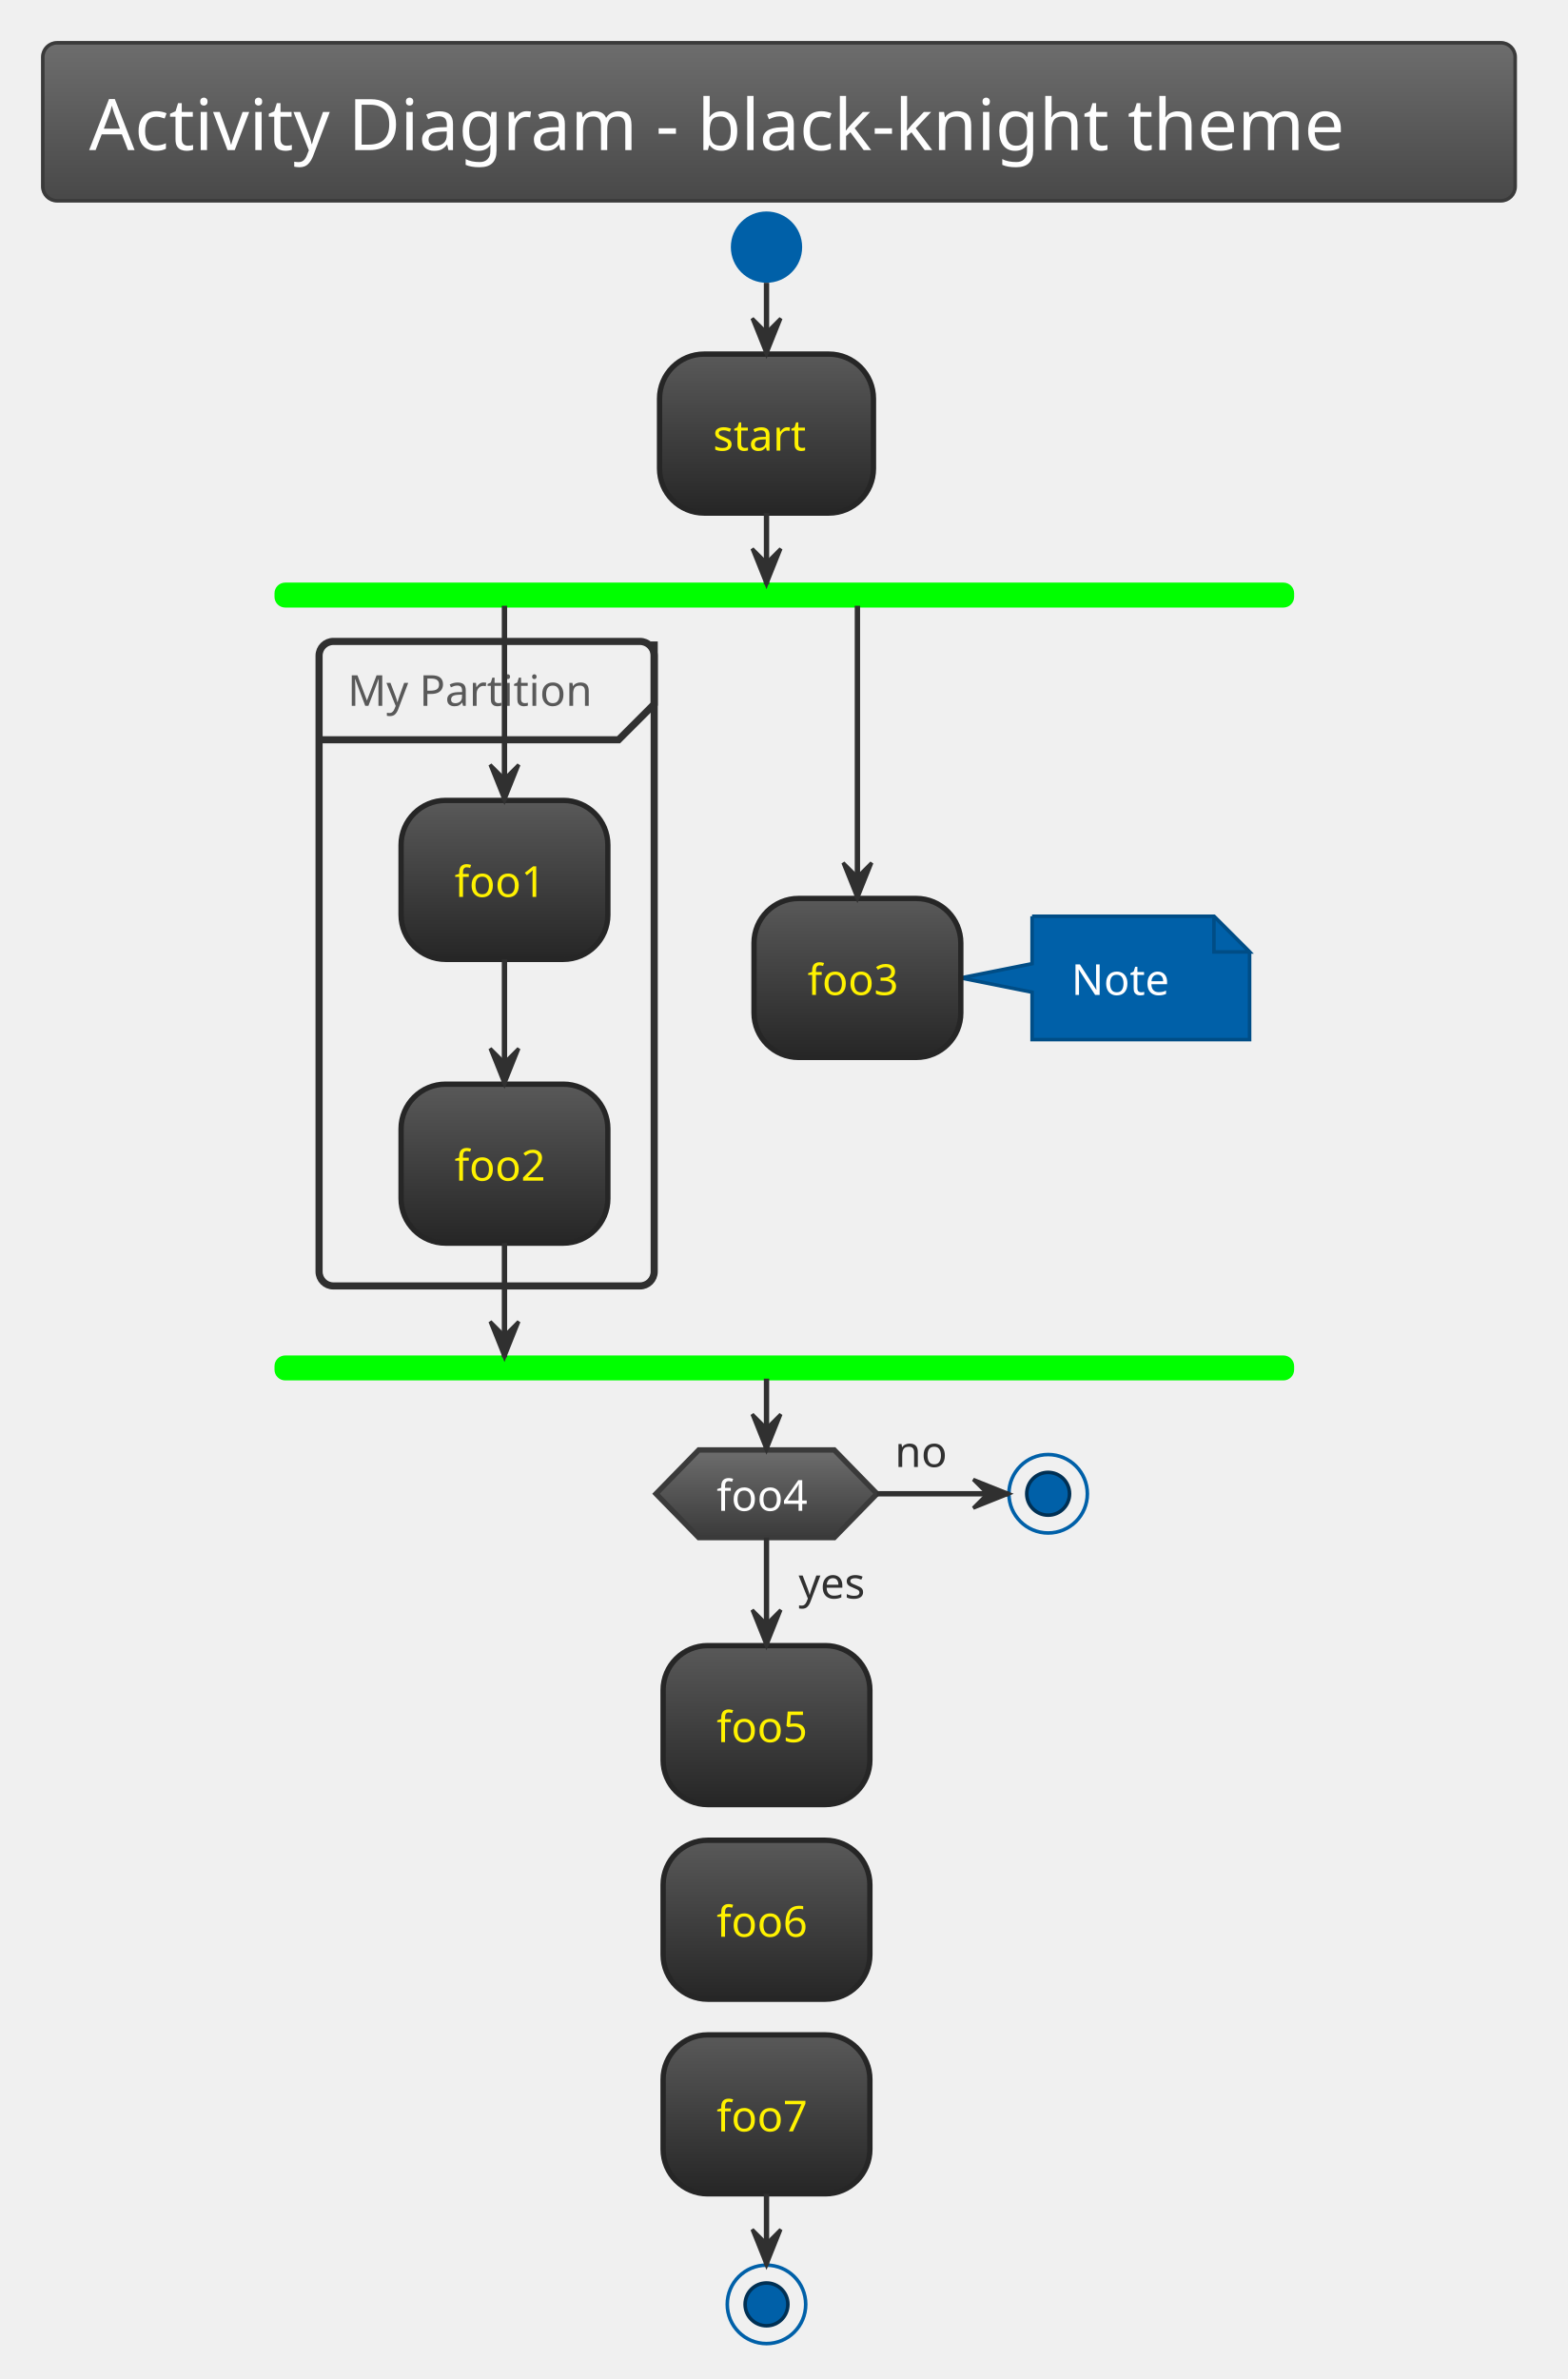
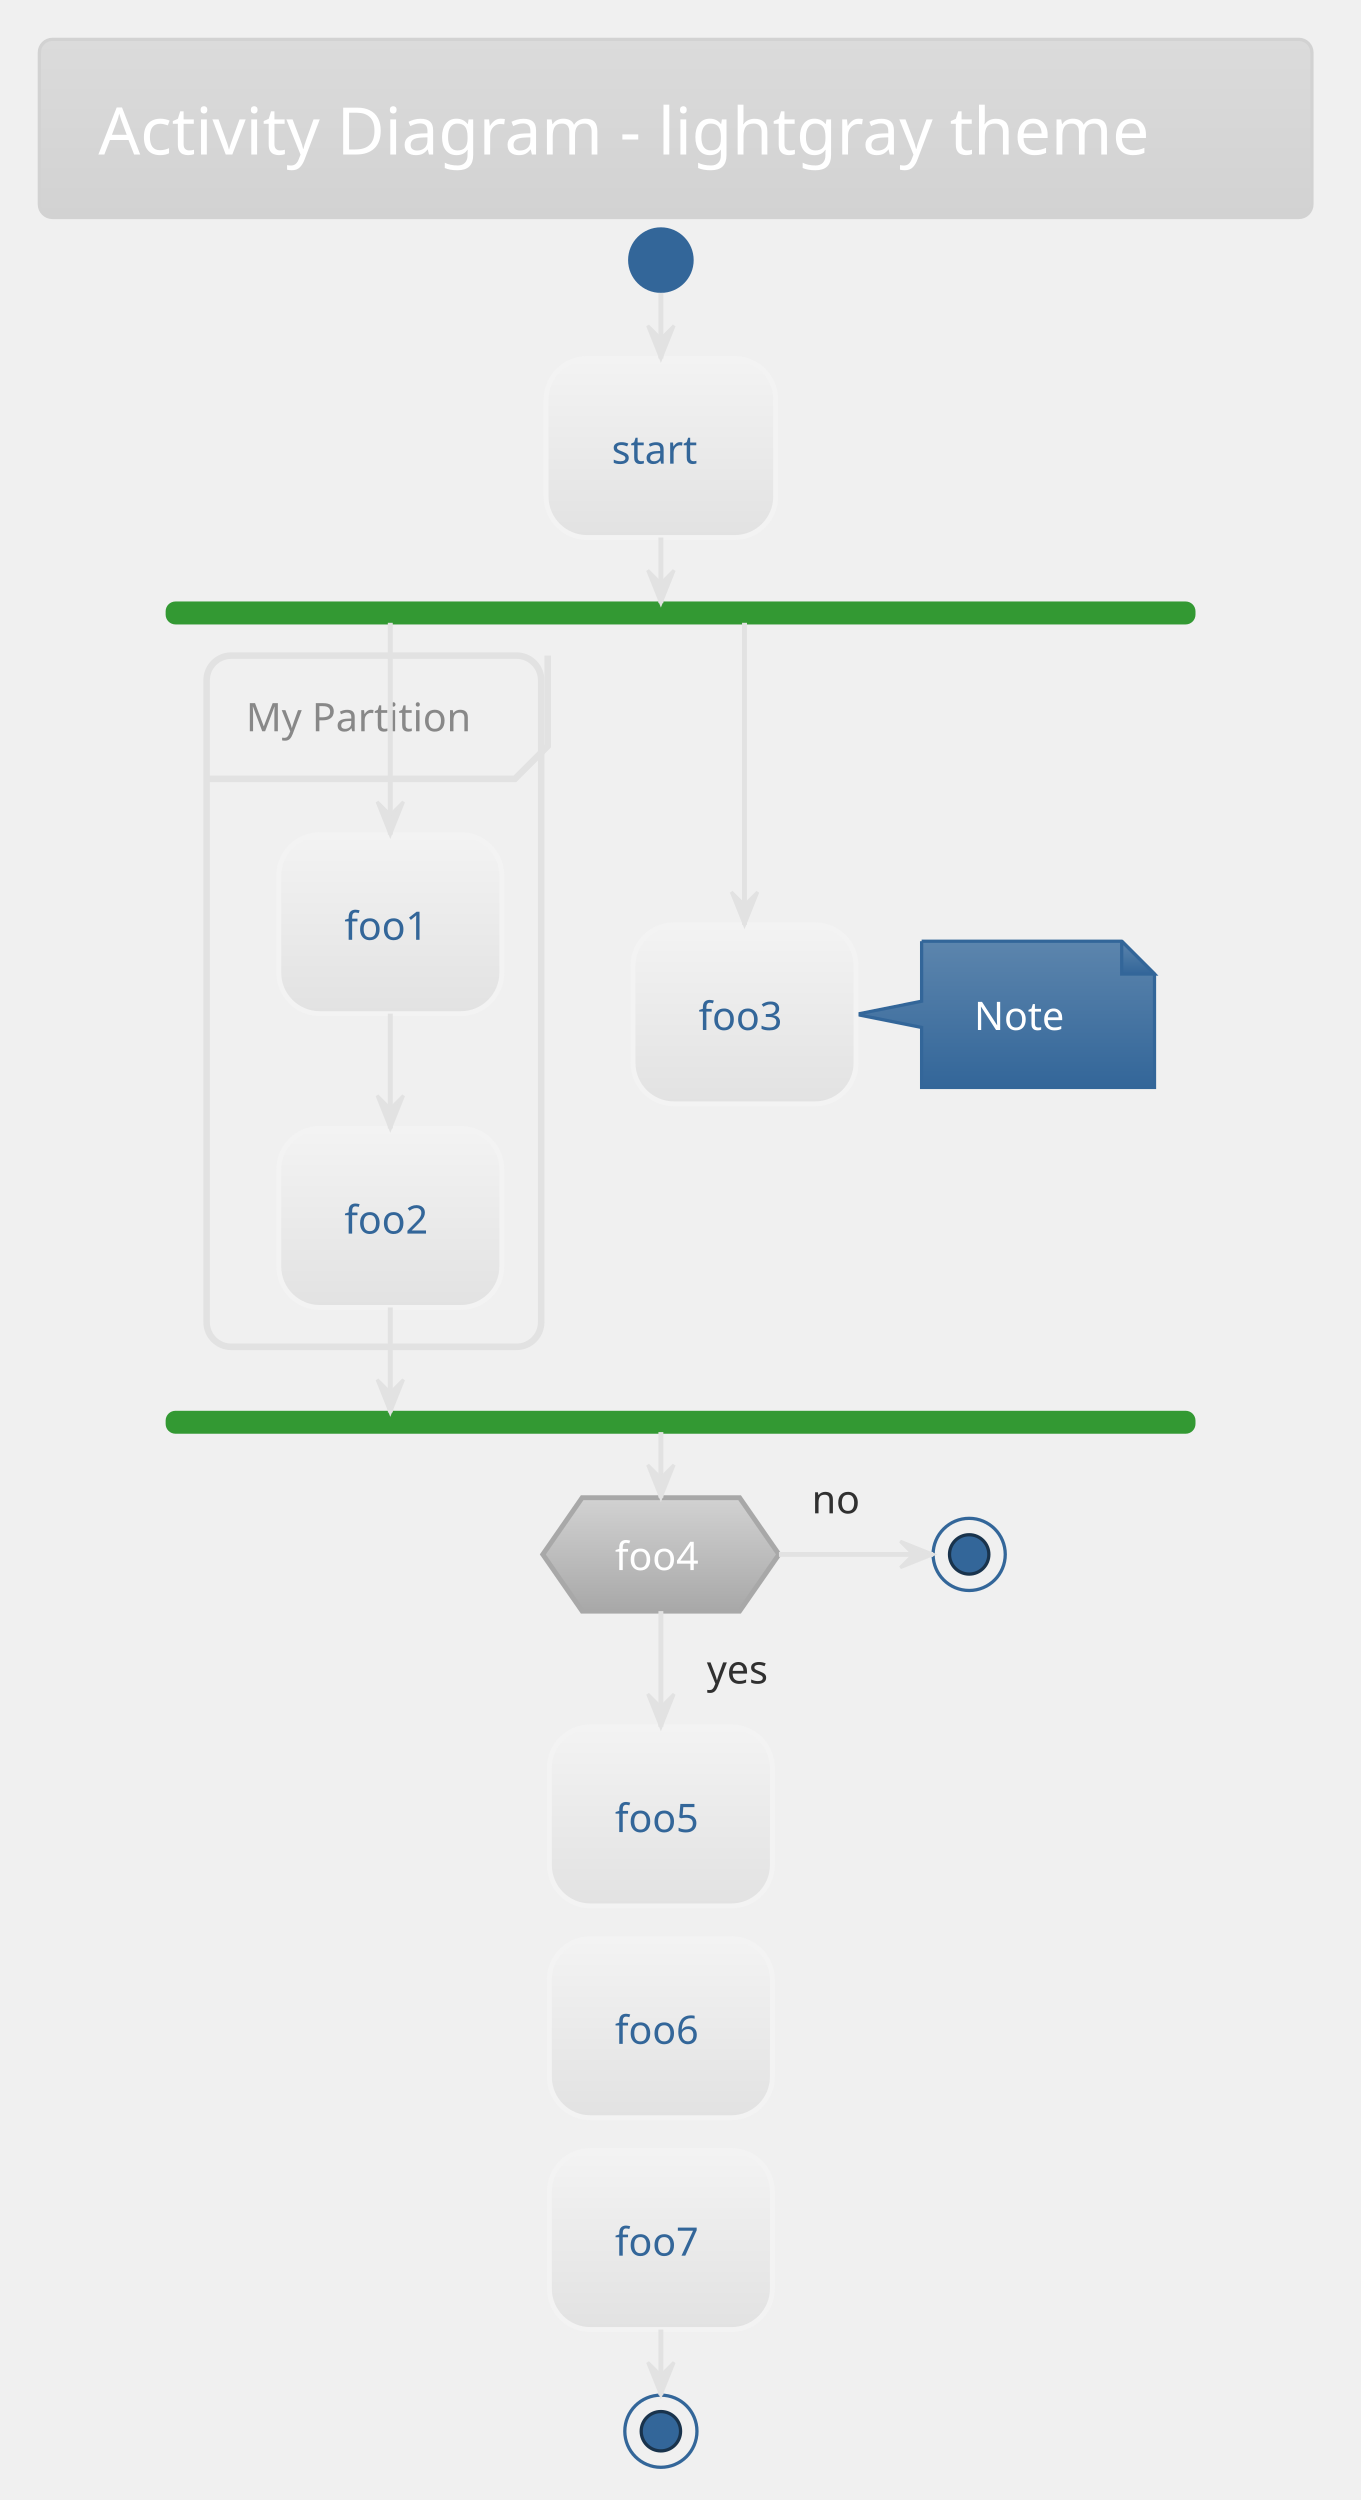
- <svg xmlns="http://www.w3.org/2000/svg" contentScriptType="application/ecmascript" contentStyleType="text/css" height="695.833px" preserveAspectRatio="none" style="width:458px;height:695px;background:#00000000;" version="1.1" viewBox="0 0 458 695" width="458.333px" zoomAndPan="magnify">
+ <svg xmlns="http://www.w3.org/2000/svg" contentScriptType="application/ecmascript" contentStyleType="text/css" height="794.792px" preserveAspectRatio="none" style="width:432px;height:794px;background:#00000000;" version="1.1" viewBox="0 0 432 794" width="432.292px" zoomAndPan="magnify">
  <defs>
-     <linearGradient id="gm55lsih6t5i70" x1="50%" x2="50%" y1="0%" y2="100%">
-       <stop offset="0%" stop-color="#6D6D6D" />
-       <stop offset="100%" stop-color="#484848" />
+     <linearGradient id="g1pcjcxyx5bh1i0" x1="50%" x2="50%" y1="0%" y2="100%">
+       <stop offset="0%" stop-color="#DBDBDB" />
+       <stop offset="100%" stop-color="#D2D2D2" />
    </linearGradient>
-     <linearGradient id="gm55lsih6t5i71" x1="50%" x2="50%" y1="0%" y2="100%">
-       <stop offset="0%" stop-color="#595959" />
-       <stop offset="100%" stop-color="#262626" />
+     <linearGradient id="g1pcjcxyx5bh1i1" x1="50%" x2="50%" y1="0%" y2="100%">
+       <stop offset="0%" stop-color="#F3F3F3" />
+       <stop offset="100%" stop-color="#E2E2E2" />
    </linearGradient>
-     <linearGradient id="gm55lsih6t5i72" x1="50%" x2="50%" y1="0%" y2="100%">
-       <stop offset="0%" stop-color="#6D6D6D" />
-       <stop offset="100%" stop-color="#3A3A3A" />
+     <linearGradient id="g1pcjcxyx5bh1i2" x1="50%" x2="50%" y1="0%" y2="100%">
+       <stop offset="0%" stop-color="#5C85AD" />
+       <stop offset="100%" stop-color="#336699" />
+     </linearGradient>
+     <linearGradient id="g1pcjcxyx5bh1i3" x1="50%" x2="50%" y1="0%" y2="100%">
+       <stop offset="0%" stop-color="#D2D2D2" />
+       <stop offset="100%" stop-color="#A8A8A8" />
    </linearGradient>
  </defs>
  <g>
-     <rect fill="url(#gm55lsih6t5i70)" height="46.153" rx="4.167" ry="4.167" style="stroke:#3A3A3A;stroke-width:1.042;" width="430.208" x="12.5" y="12.5" />
-     <text fill="#FEFEFE" font-family="Verdana" font-size="20.833" lengthAdjust="spacing" textLength="403.125" x="26.042" y="43.862">Activity Diagram - black-knight theme</text>
-     <ellipse cx="223.958" cy="72.194" fill="#0060A8" rx="10.417" ry="10.417" style="stroke:none;stroke-width:1.042;" />
-     <rect fill="url(#gm55lsih6t5i71)" height="46.442" rx="13.021" ry="13.021" style="stroke:#262626;stroke-width:1.562;" width="62.5" x="192.708" y="103.444" />
-     <text fill="#FFF200" font-family="Verdana" font-size="12.5" lengthAdjust="spacing" textLength="31.25" x="208.333" y="131.637">start</text>
-     <rect fill="#00FF00" height="6.25" rx="2.604" ry="2.604" style="stroke:#00FF00;stroke-width:1.042;" width="296.875" x="80.729" y="170.719" />
-     <rect height="188.283" rx="4.167" ry="4.167" style="stroke:#303030;stroke-width:2.083;fill:none;" width="97.917" x="93.229" y="187.386" />
-     <path d="M191.146,187.386 L191.146,205.703 L180.729,216.119 L93.229,216.119 " fill="none" style="stroke:#303030;stroke-width:2.083;" />
-     <text fill="#595959" font-family="Verdana" font-size="12.5" lengthAdjust="spacing" textLength="77.083" x="101.562" y="206.203">My Partition</text>
-     <rect fill="url(#gm55lsih6t5i71)" height="46.442" rx="13.021" ry="13.021" style="stroke:#262626;stroke-width:1.562;" width="60.417" x="117.188" y="233.828" />
-     <text fill="#FFF200" font-family="Verdana" font-size="12.5" lengthAdjust="spacing" textLength="29.167" x="132.812" y="262.02">foo1</text>
-     <rect fill="url(#gm55lsih6t5i71)" height="46.442" rx="13.021" ry="13.021" style="stroke:#262626;stroke-width:1.562;" width="60.417" x="117.188" y="316.728" />
-     <text fill="#FFF200" font-family="Verdana" font-size="12.5" lengthAdjust="spacing" textLength="29.167" x="132.812" y="344.92">foo2</text>
-     <path d="M301.562,267.682 L301.562,281.528 L280.729,285.694 L301.562,289.861 L301.562,303.707 A0,0 0 0 0 301.562,303.707 L365.104,303.707 A0,0 0 0 0 365.104,303.707 L365.104,278.099 L354.688,267.682 L301.562,267.682 A0,0 0 0 0 301.562,267.682 " fill="#0060A8" style="stroke:#004D86;stroke-width:1.042;" />
-     <path d="M354.688,267.682 L354.688,278.099 L365.104,278.099 L354.688,267.682 " fill="#0060A8" style="stroke:#004D86;stroke-width:1.042;" />
-     <text fill="#FFFFFF" font-family="Verdana" font-size="12.5" lengthAdjust="spacing" textLength="31.25" x="313.021" y="290.666">Note</text>
-     <rect fill="url(#gm55lsih6t5i71)" height="46.442" rx="13.021" ry="13.021" style="stroke:#262626;stroke-width:1.562;" width="60.417" x="220.312" y="262.474" />
-     <text fill="#FFF200" font-family="Verdana" font-size="12.5" lengthAdjust="spacing" textLength="29.167" x="235.938" y="290.666">foo3</text>
-     <rect fill="#00FF00" height="6.25" rx="2.604" ry="2.604" style="stroke:#00FF00;stroke-width:1.042;" width="296.875" x="80.729" y="396.503" />
-     <rect fill="url(#gm55lsih6t5i71)" height="46.442" rx="13.021" ry="13.021" style="stroke:#262626;stroke-width:1.562;" width="60.417" x="193.75" y="480.748" />
-     <text fill="#FFF200" font-family="Verdana" font-size="12.5" lengthAdjust="spacing" textLength="29.167" x="209.375" y="508.941">foo5</text>
-     <polygon fill="url(#gm55lsih6t5i72)" points="204.167,423.586,243.75,423.586,256.25,436.39,243.75,449.194,204.167,449.194,191.667,436.39,204.167,423.586" style="stroke:#3A3A3A;stroke-width:1.562;" />
-     <text fill="#303030" font-family="Verdana" font-size="12.5" lengthAdjust="spacing" textLength="22.917" x="233.333" y="466.97">yes</text>
-     <text fill="#FEFEFE" font-family="Verdana" font-size="12.5" lengthAdjust="spacing" textLength="29.167" x="209.375" y="441.361">foo4</text>
-     <text fill="#303030" font-family="Verdana" font-size="12.5" lengthAdjust="spacing" textLength="16.667" x="261.458" y="428.557">no</text>
-     <ellipse cx="306.25" cy="436.39" rx="11.458" ry="11.458" style="stroke:#0060A8;stroke-width:1.042;fill:none;" />
-     <ellipse cx="306.25" cy="436.39" fill="#0060A8" rx="6.25" ry="6.25" style="stroke:#003054;stroke-width:1.042;" />
-     <rect fill="url(#gm55lsih6t5i71)" height="46.442" rx="13.021" ry="13.021" style="stroke:#262626;stroke-width:1.562;" width="60.417" x="193.75" y="537.607" />
-     <text fill="#FFF200" font-family="Verdana" font-size="12.5" lengthAdjust="spacing" textLength="29.167" x="209.375" y="565.799">foo6</text>
-     <rect fill="url(#gm55lsih6t5i71)" height="46.442" rx="13.021" ry="13.021" style="stroke:#262626;stroke-width:1.562;" width="60.417" x="193.75" y="594.465" />
-     <text fill="#FFF200" font-family="Verdana" font-size="12.5" lengthAdjust="spacing" textLength="29.167" x="209.375" y="622.657">foo7</text>
-     <ellipse cx="223.958" cy="673.198" rx="11.458" ry="11.458" style="stroke:#0060A8;stroke-width:1.042;fill:none;" />
-     <ellipse cx="223.958" cy="673.198" fill="#0060A8" rx="6.25" ry="6.25" style="stroke:#003054;stroke-width:1.042;" />
-     <line style="stroke:#303030;stroke-width:1.562;" x1="223.958" x2="223.958" y1="82.611" y2="103.444" />
-     <polygon fill="#303030" points="219.792,93.028,223.958,103.444,228.125,93.028,223.958,97.194" style="stroke:#303030;stroke-width:1.042;" />
-     <line style="stroke:#303030;stroke-width:1.562;" x1="147.396" x2="147.396" y1="280.269" y2="316.728" />
-     <polygon fill="#303030" points="143.229,306.311,147.396,316.728,151.562,306.311,147.396,310.478" style="stroke:#303030;stroke-width:1.042;" />
-     <line style="stroke:#303030;stroke-width:1.562;" x1="147.396" x2="147.396" y1="176.969" y2="233.828" />
-     <polygon fill="#303030" points="143.229,223.411,147.396,233.828,151.562,223.411,147.396,227.578" style="stroke:#303030;stroke-width:1.042;" />
-     <line style="stroke:#303030;stroke-width:1.562;" x1="250.521" x2="250.521" y1="176.969" y2="262.474" />
-     <polygon fill="#303030" points="246.354,252.057,250.521,262.474,254.688,252.057,250.521,256.224" style="stroke:#303030;stroke-width:1.042;" />
-     <line style="stroke:#303030;stroke-width:1.562;" x1="147.396" x2="147.396" y1="363.169" y2="396.503" />
-     <polygon fill="#303030" points="143.229,386.086,147.396,396.503,151.562,386.086,147.396,390.253" style="stroke:#303030;stroke-width:1.042;" />
-     <line style="stroke:#303030;stroke-width:1.562;" x1="223.958" x2="223.958" y1="149.886" y2="170.719" />
-     <polygon fill="#303030" points="219.792,160.303,223.958,170.719,228.125,160.303,223.958,164.469" style="stroke:#303030;stroke-width:1.042;" />
-     <line style="stroke:#303030;stroke-width:1.562;" x1="223.958" x2="223.958" y1="449.194" y2="480.748" />
-     <polygon fill="#303030" points="219.792,470.332,223.958,480.748,228.125,470.332,223.958,474.498" style="stroke:#303030;stroke-width:1.042;" />
-     <line style="stroke:#303030;stroke-width:1.562;" x1="256.25" x2="294.792" y1="436.39" y2="436.39" />
-     <polygon fill="#303030" points="284.375,432.224,294.792,436.39,284.375,440.557,288.542,436.39" style="stroke:#303030;stroke-width:1.042;" />
-     <line style="stroke:#303030;stroke-width:1.562;" x1="223.958" x2="223.958" y1="402.753" y2="423.586" />
-     <polygon fill="#303030" points="219.792,413.169,223.958,423.586,228.125,413.169,223.958,417.336" style="stroke:#303030;stroke-width:1.042;" />
-     <line style="stroke:#303030;stroke-width:1.562;" x1="223.958" x2="223.958" y1="640.907" y2="661.74" />
-     <polygon fill="#303030" points="219.792,651.323,223.958,661.74,228.125,651.323,223.958,655.49" style="stroke:#303030;stroke-width:1.042;" />
+     <rect fill="url(#g1pcjcxyx5bh1i0)" height="56.569" rx="4.167" ry="4.167" style="stroke:#D2D2D2;stroke-width:1.042;" width="404.167" x="12.5" y="12.5" />
+     <text fill="#FFFFFF" font-family="Verdana" font-size="20.833" lengthAdjust="spacing" textLength="366.667" x="31.25" y="49.07">Activity Diagram - lightgray theme</text>
+     <ellipse cx="209.896" cy="82.611" fill="#336699" rx="10.417" ry="10.417" style="stroke:none;stroke-width:1.042;" />
+     <rect fill="url(#g1pcjcxyx5bh1i1)" height="56.858" rx="13.021" ry="13.021" style="stroke:#F3F3F3;stroke-width:1.562;" width="72.917" x="173.438" y="113.861" />
+     <text fill="#336699" font-family="Verdana" font-size="12.5" lengthAdjust="spacing" textLength="31.25" x="194.271" y="147.262">start</text>
+     <rect fill="#339933" height="6.25" rx="2.604" ry="2.604" style="stroke:#339933;stroke-width:1.042;" width="326.042" x="53.125" y="191.553" />
+     <rect height="219.533" rx="7.812" ry="7.812" style="stroke:#E2E2E2;stroke-width:2.083;fill:none;" width="106.25" x="65.625" y="208.219" />
+     <path d="M173.958,208.219 L173.958,236.953 L163.542,247.369 L65.625,247.369 " fill="none" style="stroke:#E2E2E2;stroke-width:2.083;" />
+     <text fill="#888888" font-family="Verdana" font-size="12.5" lengthAdjust="spacing" textLength="77.083" x="78.125" y="232.245">My Partition</text>
+     <rect fill="url(#g1pcjcxyx5bh1i1)" height="56.858" rx="13.021" ry="13.021" style="stroke:#F3F3F3;stroke-width:1.562;" width="70.833" x="88.542" y="265.078" />
+     <text fill="#336699" font-family="Verdana" font-size="12.5" lengthAdjust="spacing" textLength="29.167" x="109.375" y="298.478">foo1</text>
+     <rect fill="url(#g1pcjcxyx5bh1i1)" height="56.858" rx="13.021" ry="13.021" style="stroke:#F3F3F3;stroke-width:1.562;" width="70.833" x="88.542" y="358.394" />
+     <text fill="#336699" font-family="Verdana" font-size="12.5" lengthAdjust="spacing" textLength="29.167" x="109.375" y="391.795">foo2</text>
+     <path d="M292.708,298.932 L292.708,317.986 L271.875,322.153 L292.708,326.319 L292.708,345.373 A0,0 0 0 0 292.708,345.373 L366.667,345.373 A0,0 0 0 0 366.667,345.373 L366.667,309.349 L356.25,298.932 L292.708,298.932 A0,0 0 0 0 292.708,298.932 " fill="url(#g1pcjcxyx5bh1i2)" style="stroke:#336699;stroke-width:1.042;" />
+     <path d="M356.25,298.932 L356.25,309.349 L366.667,309.349 L356.25,298.932 " fill="url(#g1pcjcxyx5bh1i2)" style="stroke:#336699;stroke-width:1.042;" />
+     <text fill="#FFFFFF" font-family="Verdana" font-size="12.5" lengthAdjust="spacing" textLength="31.25" x="309.375" y="327.124">Note</text>
+     <rect fill="url(#g1pcjcxyx5bh1i1)" height="56.858" rx="13.021" ry="13.021" style="stroke:#F3F3F3;stroke-width:1.562;" width="70.833" x="201.042" y="293.724" />
+     <text fill="#336699" font-family="Verdana" font-size="12.5" lengthAdjust="spacing" textLength="29.167" x="221.875" y="327.124">foo3</text>
+     <rect fill="#339933" height="6.25" rx="2.604" ry="2.604" style="stroke:#339933;stroke-width:1.042;" width="326.042" x="53.125" y="448.586" />
+     <rect fill="url(#g1pcjcxyx5bh1i1)" height="56.858" rx="13.021" ry="13.021" style="stroke:#F3F3F3;stroke-width:1.562;" width="70.833" x="174.479" y="548.457" />
+     <text fill="#336699" font-family="Verdana" font-size="12.5" lengthAdjust="spacing" textLength="29.167" x="195.312" y="581.857">foo5</text>
+     <polygon fill="url(#g1pcjcxyx5bh1i3)" points="184.896,475.669,234.896,475.669,247.396,493.682,234.896,511.694,184.896,511.694,172.396,493.682,184.896,475.669" style="stroke:#A8A8A8;stroke-width:1.562;" />
+     <text fill="#303030" font-family="Verdana" font-size="12.5" lengthAdjust="spacing" textLength="22.917" x="224.479" y="534.678">yes</text>
+     <text fill="#FFFFFF" font-family="Verdana" font-size="12.5" lengthAdjust="spacing" textLength="29.167" x="195.312" y="498.653">foo4</text>
+     <text fill="#303030" font-family="Verdana" font-size="12.5" lengthAdjust="spacing" textLength="16.667" x="257.812" y="480.641">no</text>
+     <ellipse cx="307.812" cy="493.682" rx="11.458" ry="11.458" style="stroke:#336699;stroke-width:1.042;fill:none;" />
+     <ellipse cx="307.812" cy="493.682" fill="#336699" rx="6.25" ry="6.25" style="stroke:#19334C;stroke-width:1.042;" />
+     <rect fill="url(#g1pcjcxyx5bh1i1)" height="56.858" rx="13.021" ry="13.021" style="stroke:#F3F3F3;stroke-width:1.562;" width="70.833" x="174.479" y="615.732" />
+     <text fill="#336699" font-family="Verdana" font-size="12.5" lengthAdjust="spacing" textLength="29.167" x="195.312" y="649.132">foo6</text>
+     <rect fill="url(#g1pcjcxyx5bh1i1)" height="56.858" rx="13.021" ry="13.021" style="stroke:#F3F3F3;stroke-width:1.562;" width="70.833" x="174.479" y="683.007" />
+     <text fill="#336699" font-family="Verdana" font-size="12.5" lengthAdjust="spacing" textLength="29.167" x="195.312" y="716.407">foo7</text>
+     <ellipse cx="209.896" cy="772.157" rx="11.458" ry="11.458" style="stroke:#336699;stroke-width:1.042;fill:none;" />
+     <ellipse cx="209.896" cy="772.157" fill="#336699" rx="6.25" ry="6.25" style="stroke:#19334C;stroke-width:1.042;" />
+     <line style="stroke:#E2E2E2;stroke-width:1.562;" x1="209.896" x2="209.896" y1="93.028" y2="113.861" />
+     <polygon fill="#E2E2E2" points="205.729,103.444,209.896,113.861,214.062,103.444,209.896,107.611" style="stroke:#E2E2E2;stroke-width:1.042;" />
+     <line style="stroke:#E2E2E2;stroke-width:1.562;" x1="123.958" x2="123.958" y1="321.936" y2="358.394" />
+     <polygon fill="#E2E2E2" points="119.792,347.978,123.958,358.394,128.125,347.978,123.958,352.144" style="stroke:#E2E2E2;stroke-width:1.042;" />
+     <line style="stroke:#E2E2E2;stroke-width:1.562;" x1="123.958" x2="123.958" y1="197.803" y2="265.078" />
+     <polygon fill="#E2E2E2" points="119.792,254.661,123.958,265.078,128.125,254.661,123.958,258.828" style="stroke:#E2E2E2;stroke-width:1.042;" />
+     <line style="stroke:#E2E2E2;stroke-width:1.562;" x1="236.458" x2="236.458" y1="197.803" y2="293.724" />
+     <polygon fill="#E2E2E2" points="232.292,283.307,236.458,293.724,240.625,283.307,236.458,287.474" style="stroke:#E2E2E2;stroke-width:1.042;" />
+     <line style="stroke:#E2E2E2;stroke-width:1.562;" x1="123.958" x2="123.958" y1="415.253" y2="448.586" />
+     <polygon fill="#E2E2E2" points="119.792,438.169,123.958,448.586,128.125,438.169,123.958,442.336" style="stroke:#E2E2E2;stroke-width:1.042;" />
+     <line style="stroke:#E2E2E2;stroke-width:1.562;" x1="209.896" x2="209.896" y1="170.719" y2="191.553" />
+     <polygon fill="#E2E2E2" points="205.729,181.136,209.896,191.553,214.062,181.136,209.896,185.303" style="stroke:#E2E2E2;stroke-width:1.042;" />
+     <line style="stroke:#E2E2E2;stroke-width:1.562;" x1="209.896" x2="209.896" y1="511.694" y2="548.457" />
+     <polygon fill="#E2E2E2" points="205.729,538.04,209.896,548.457,214.062,538.04,209.896,542.207" style="stroke:#E2E2E2;stroke-width:1.042;" />
+     <line style="stroke:#E2E2E2;stroke-width:1.562;" x1="247.396" x2="296.354" y1="493.682" y2="493.682" />
+     <polygon fill="#E2E2E2" points="285.938,489.515,296.354,493.682,285.938,497.849,290.104,493.682" style="stroke:#E2E2E2;stroke-width:1.042;" />
+     <line style="stroke:#E2E2E2;stroke-width:1.562;" x1="209.896" x2="209.896" y1="454.836" y2="475.669" />
+     <polygon fill="#E2E2E2" points="205.729,465.253,209.896,475.669,214.062,465.253,209.896,469.419" style="stroke:#E2E2E2;stroke-width:1.042;" />
+     <line style="stroke:#E2E2E2;stroke-width:1.562;" x1="209.896" x2="209.896" y1="739.865" y2="760.698" />
+     <polygon fill="#E2E2E2" points="205.729,750.282,209.896,760.698,214.062,750.282,209.896,754.448" style="stroke:#E2E2E2;stroke-width:1.042;" />
  </g>
</svg>
